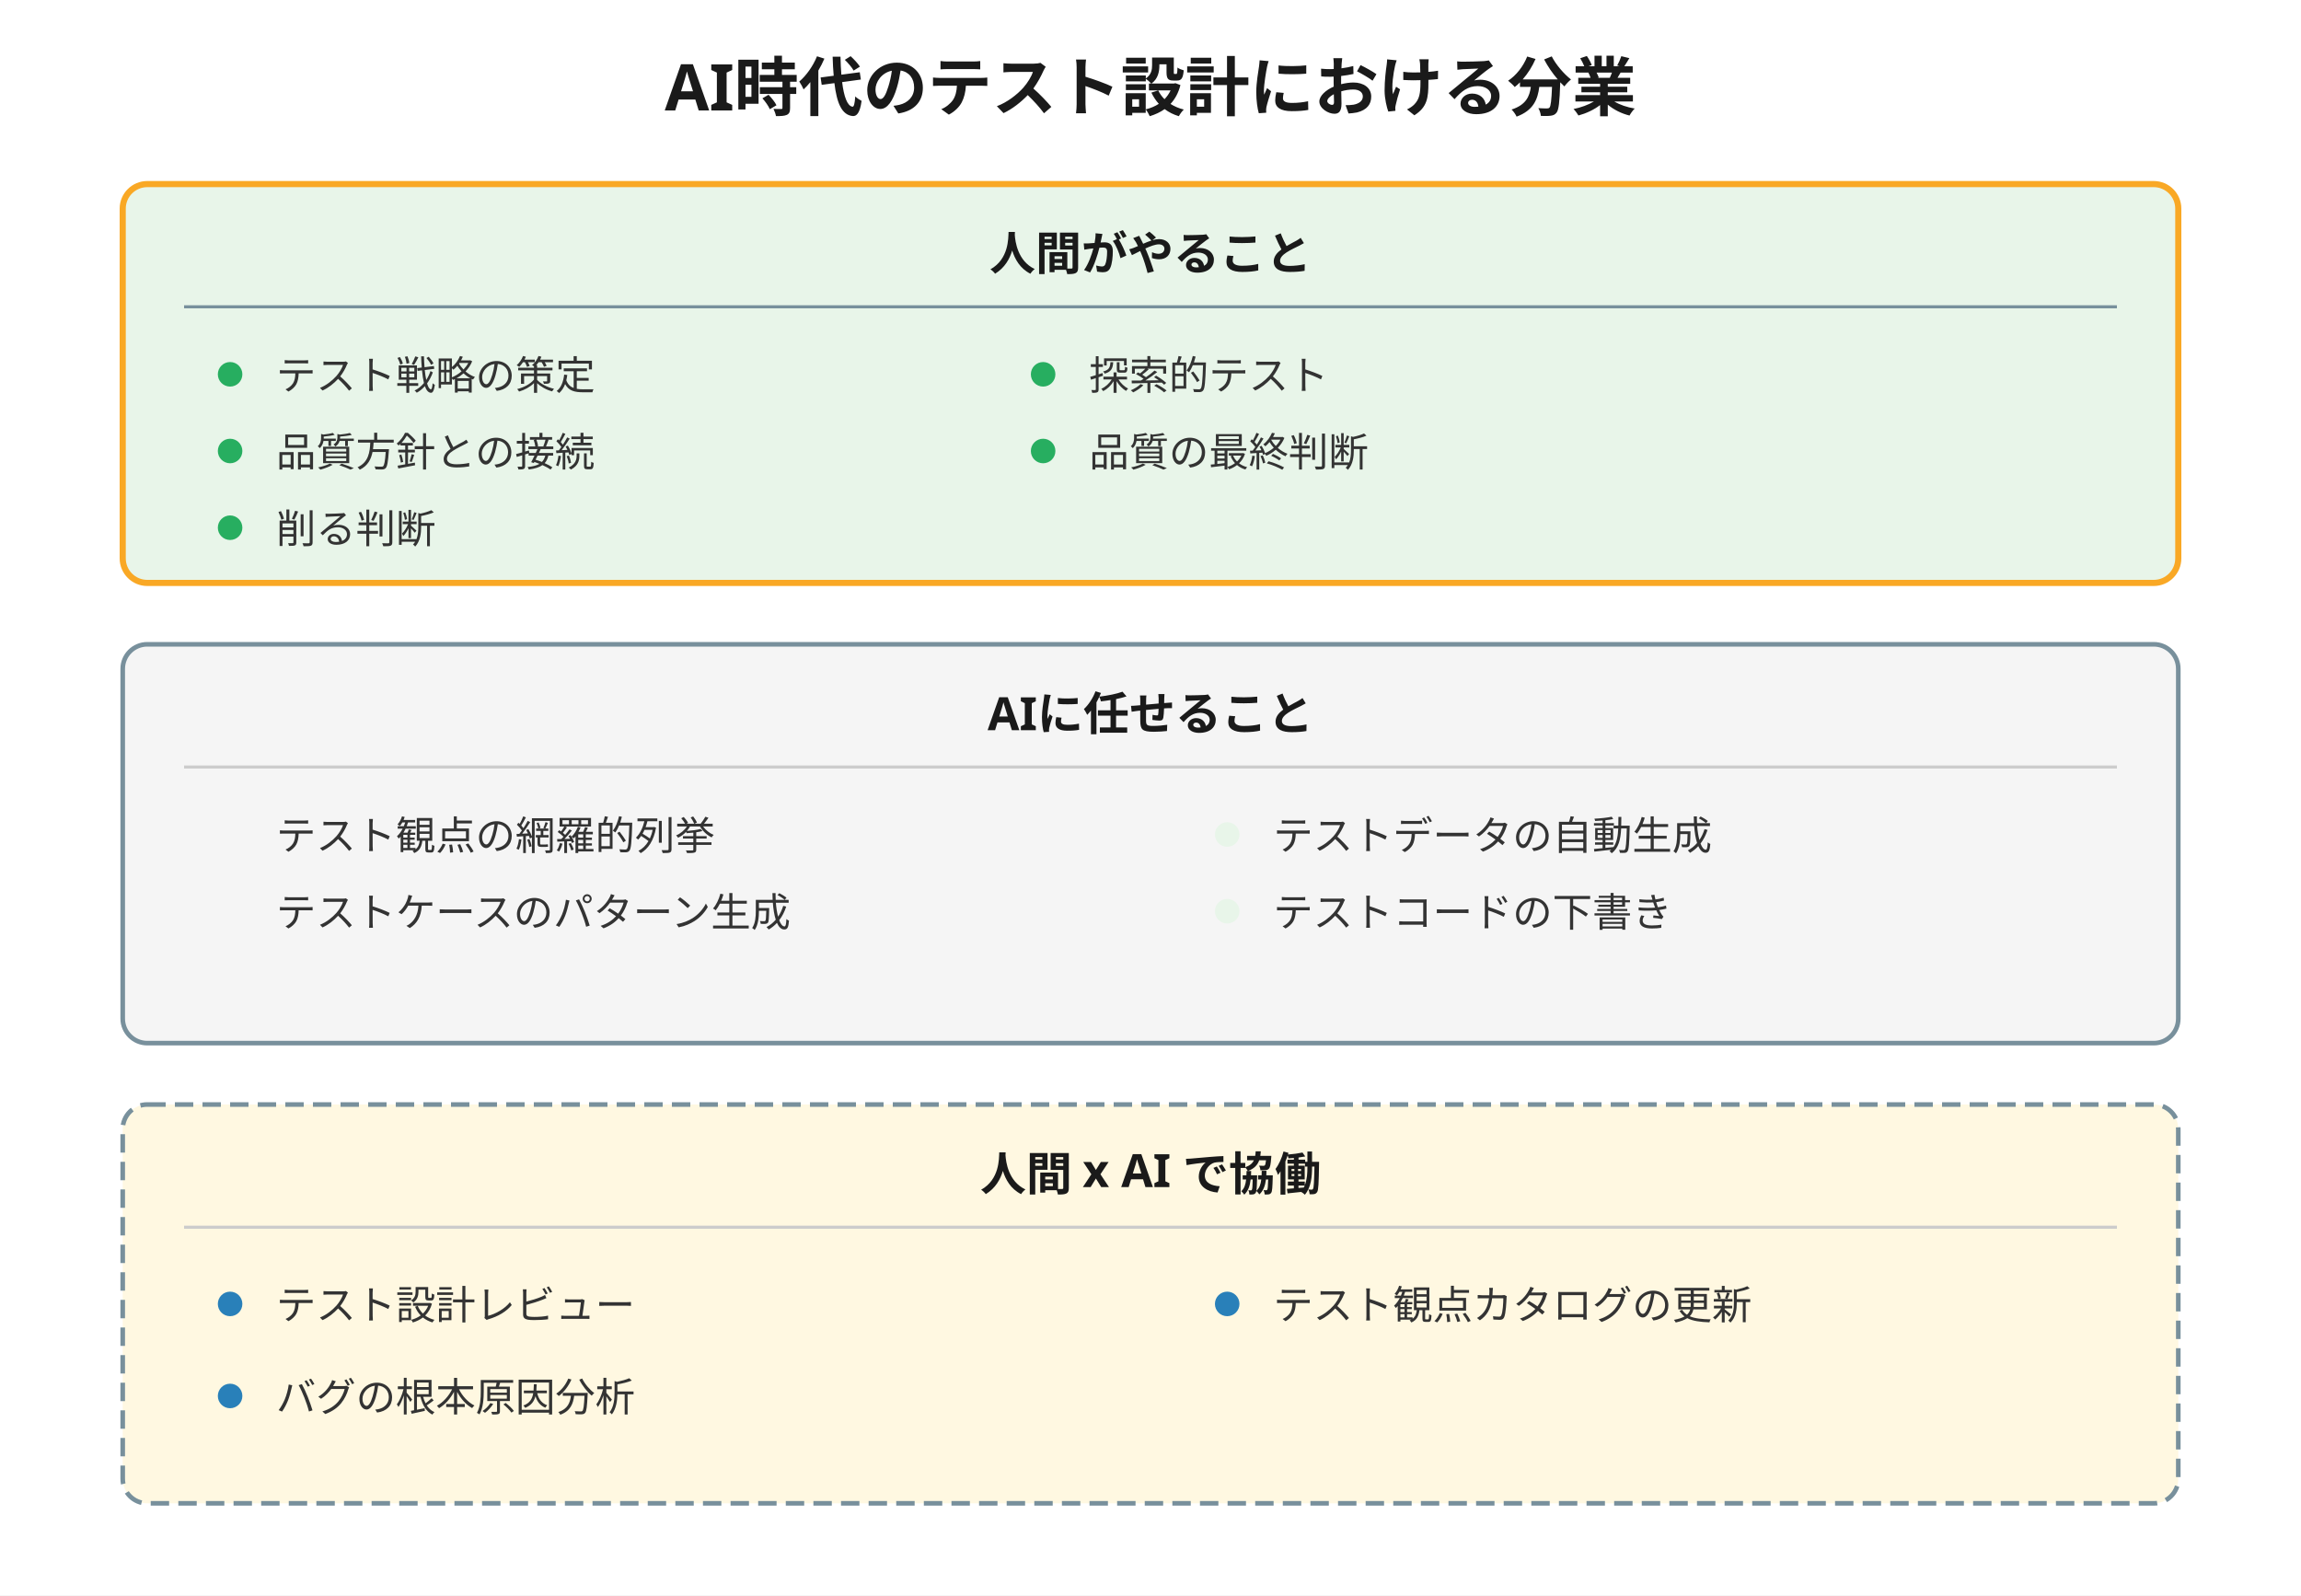
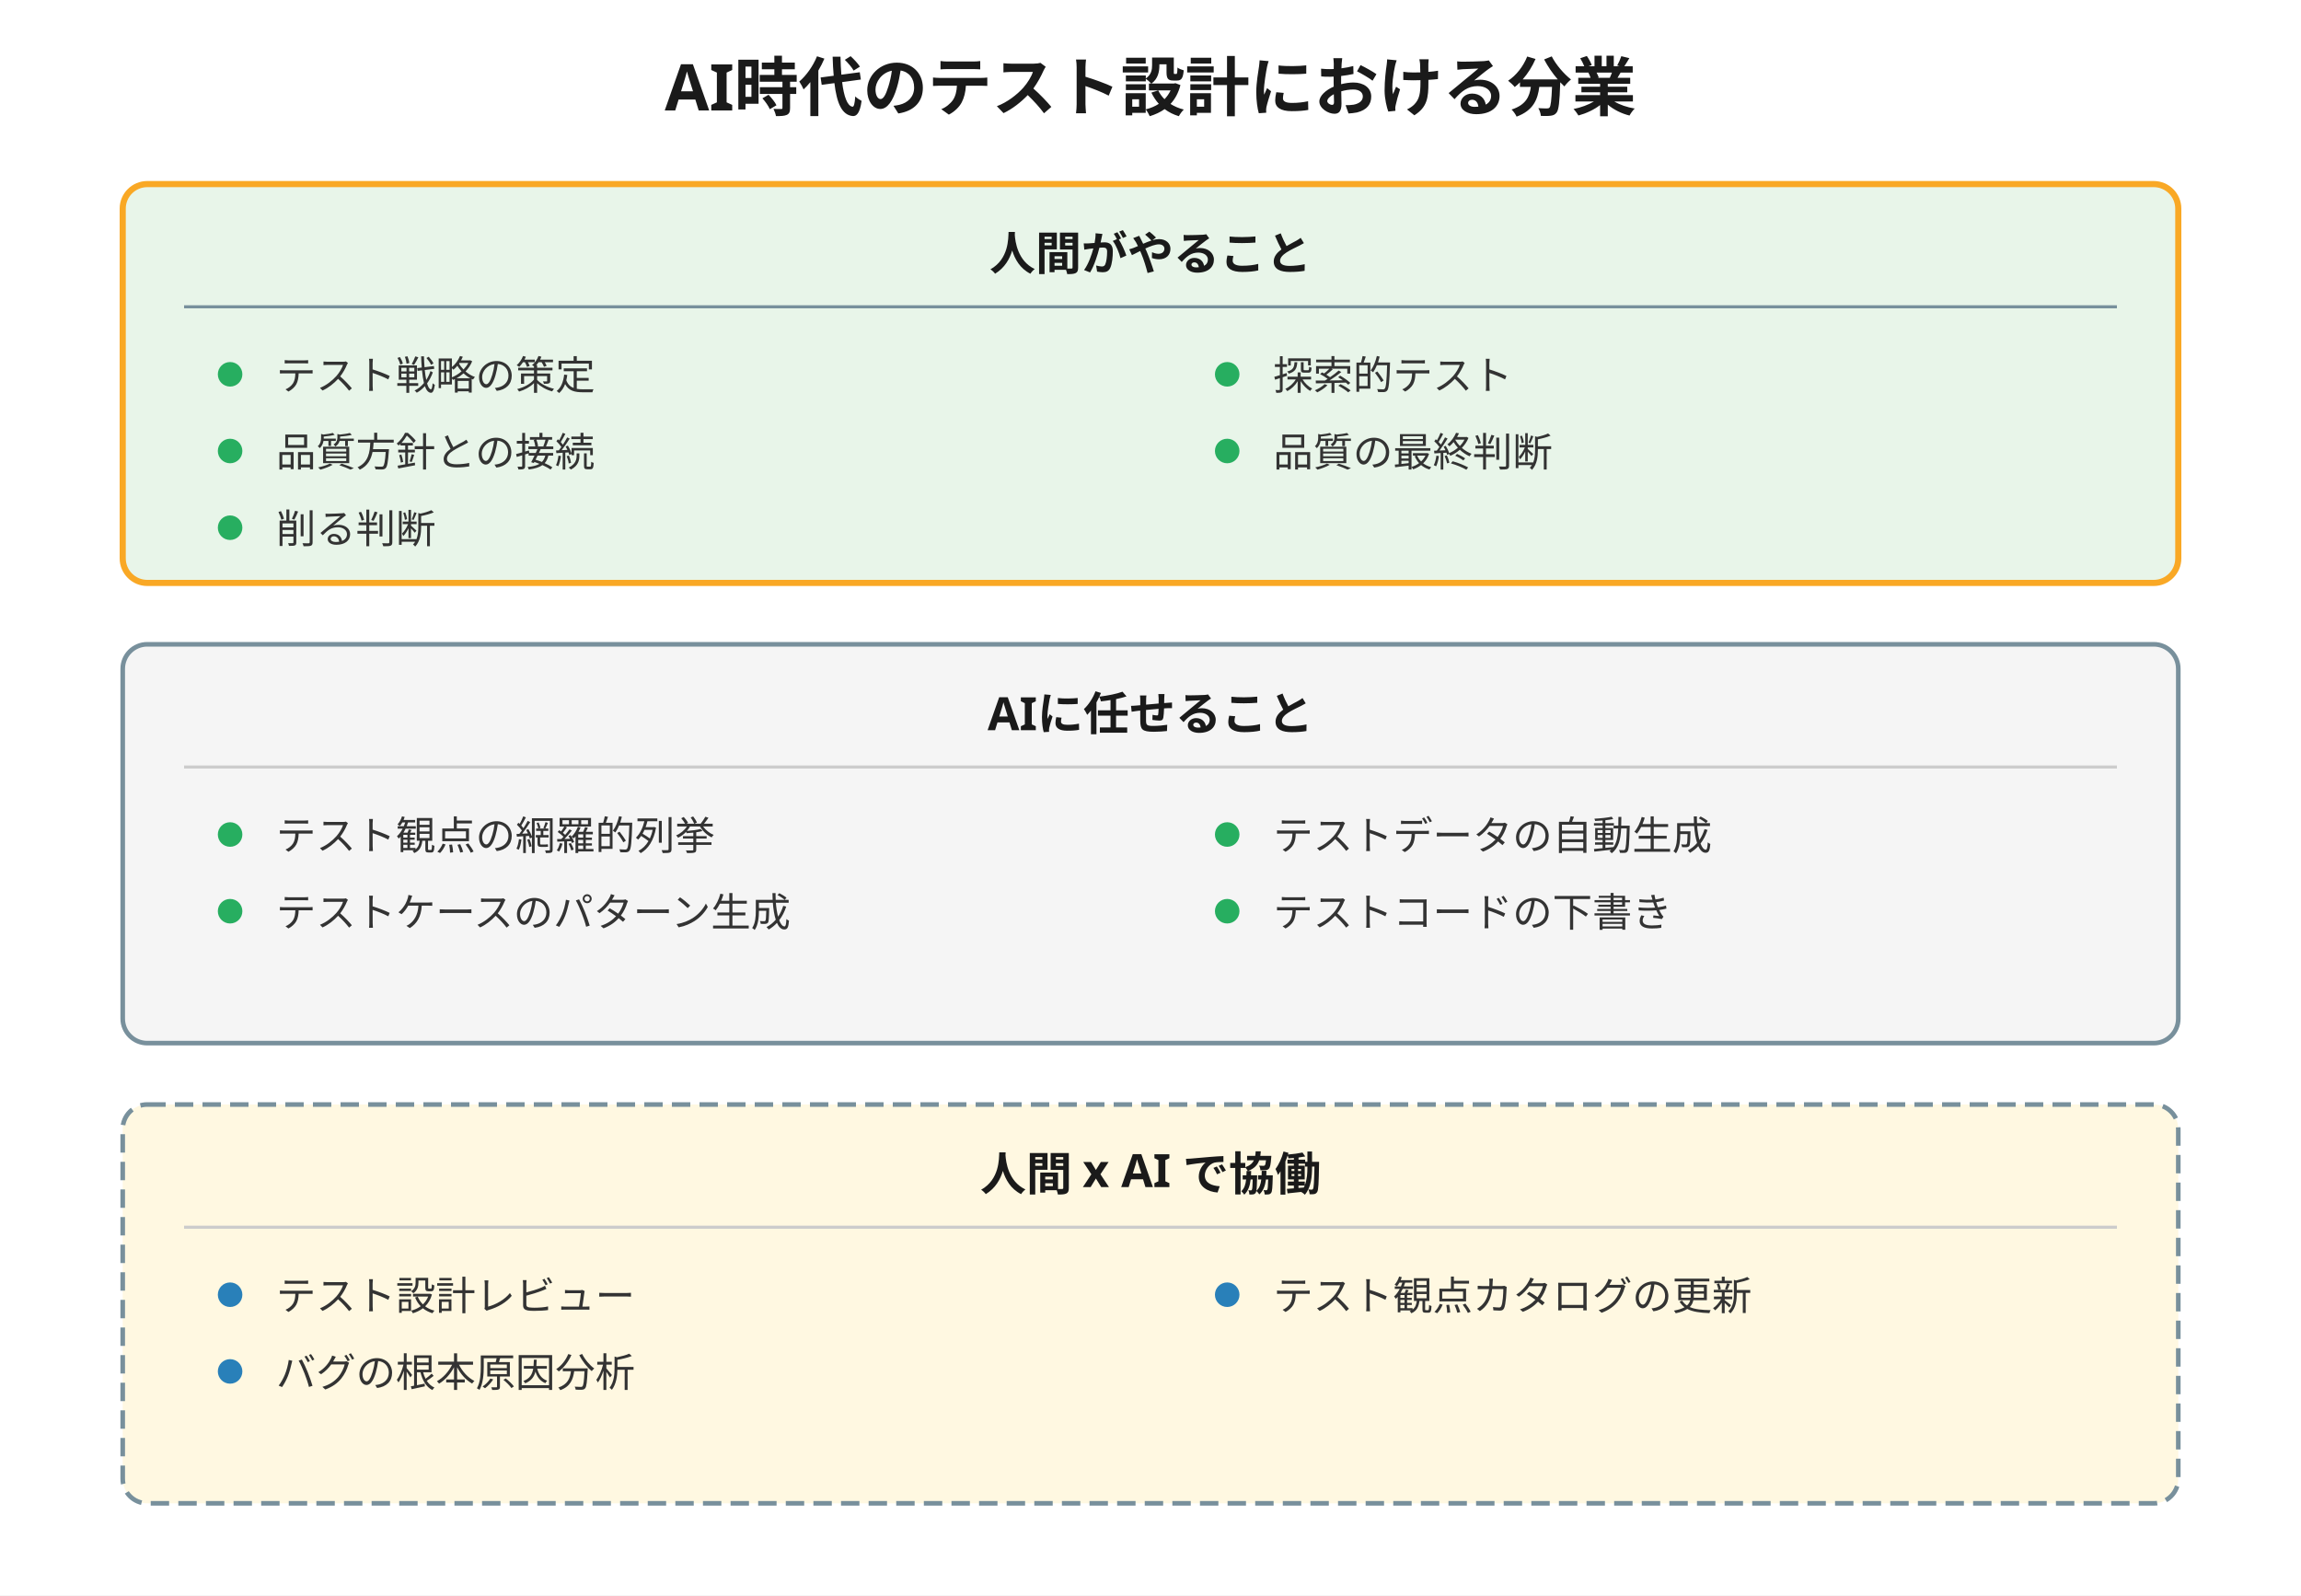
<svg xmlns="http://www.w3.org/2000/svg" viewBox="0 0 750 520" font-family="'Hiragino Sans', 'Hiragino Kaku Gothic ProN', sans-serif">
  <rect width="750" height="520" fill="#ffffff" />
  <text x="375" y="36" text-anchor="middle" font-size="21" font-weight="bold" fill="#1a1a1a">AI時代のテスト設計における分業</text>
  <rect x="40" y="60" width="670" height="130" rx="8" fill="#E8F5E9" stroke="#F9A825" stroke-width="2" />
  <text x="375" y="88" text-anchor="middle" font-size="15" font-weight="bold" fill="#1a1a1a">人間がやること</text>
  <line x1="60" y1="100" x2="690" y2="100" stroke="#78909C" stroke-width="1" />
  <circle cx="75" cy="122" r="4" fill="#27AE60" />
  <text x="90" y="127" font-size="13" fill="#333">テスト戦略の策定</text>
  <circle cx="75" cy="147" r="4" fill="#27AE60" />
  <text x="90" y="152" font-size="13" fill="#333">品質方針との接続</text>
  <circle cx="75" cy="172" r="4" fill="#27AE60" />
  <text x="90" y="177" font-size="13" fill="#333">削る判断</text>
-   <circle cx="340" cy="122" r="4" fill="#27AE60" />
-   <text x="355" y="127" font-size="13" fill="#333">探索的テスト</text>
-   <circle cx="340" cy="147" r="4" fill="#27AE60" />
-   <text x="355" y="152" font-size="13" fill="#333">品質の最終判断</text>
+   <circle cx="400" cy="122" r="4" fill="#27AE60" />
+   <text x="415" y="127" font-size="13" fill="#333">探索的テスト</text>
+   <circle cx="400" cy="147" r="4" fill="#27AE60" />
+   <text x="415" y="152" font-size="13" fill="#333">品質の最終判断</text>
  <rect x="40" y="210" width="670" height="130" rx="8" fill="#F5F5F5" stroke="#78909C" stroke-width="1.5" />
  <text x="375" y="238" text-anchor="middle" font-size="15" font-weight="bold" fill="#1a1a1a">AIに任せること</text>
  <line x1="60" y1="250" x2="690" y2="250" stroke="#ccc" stroke-width="1" />
-   <circle cx="75" cy="272" r="4" fill="#F5F5F5" />
+   <circle cx="75" cy="272" r="4" fill="#27AE60" />
  <text x="90" y="277" font-size="13" fill="#333">テスト観点の網羅的列挙</text>
-   <circle cx="75" cy="297" r="4" fill="#F5F5F5" />
+   <circle cx="75" cy="297" r="4" fill="#27AE60" />
  <text x="90" y="302" font-size="13" fill="#333">テストケースのパターン生成</text>
-   <circle cx="400" cy="272" r="4" fill="#E8F5E9" />
+   <circle cx="400" cy="272" r="4" fill="#27AE60" />
  <text x="415" y="277" font-size="13" fill="#333">テストデータの自動生成</text>
-   <circle cx="400" cy="297" r="4" fill="#E8F5E9" />
+   <circle cx="400" cy="297" r="4" fill="#27AE60" />
  <text x="415" y="302" font-size="13" fill="#333">テストコードの下書き</text>
  <rect x="40" y="360" width="670" height="130" rx="8" fill="#FFF8E1" stroke="#78909C" stroke-width="1.5" stroke-dasharray="6,3" />
  <text x="375" y="388" text-anchor="middle" font-size="15" font-weight="bold" fill="#1a1a1a">人間 x AI で協働</text>
  <line x1="60" y1="400" x2="690" y2="400" stroke="#ccc" stroke-width="1" />
-   <circle cx="75" cy="425" r="4" fill="#2980B9" />
-   <text x="90" y="430" font-size="13" fill="#333">テスト設計レビュー</text>
-   <circle cx="75" cy="455" r="4" fill="#2980B9" />
-   <text x="90" y="460" font-size="13" fill="#333">バグの根本原因分析</text>
-   <circle cx="400" cy="425" r="4" fill="#2980B9" />
-   <text x="415" y="430" font-size="13" fill="#333">テスト観点カタログの更新</text>
+   <circle cx="75" cy="422" r="4" fill="#2980B9" />
+   <text x="90" y="427" font-size="13" fill="#333">テスト設計レビュー</text>
+   <circle cx="75" cy="447" r="4" fill="#2980B9" />
+   <text x="90" y="452" font-size="13" fill="#333">バグの根本原因分析</text>
+   <circle cx="400" cy="422" r="4" fill="#2980B9" />
+   <text x="415" y="427" font-size="13" fill="#333">テスト観点カタログの更新</text>
</svg>
